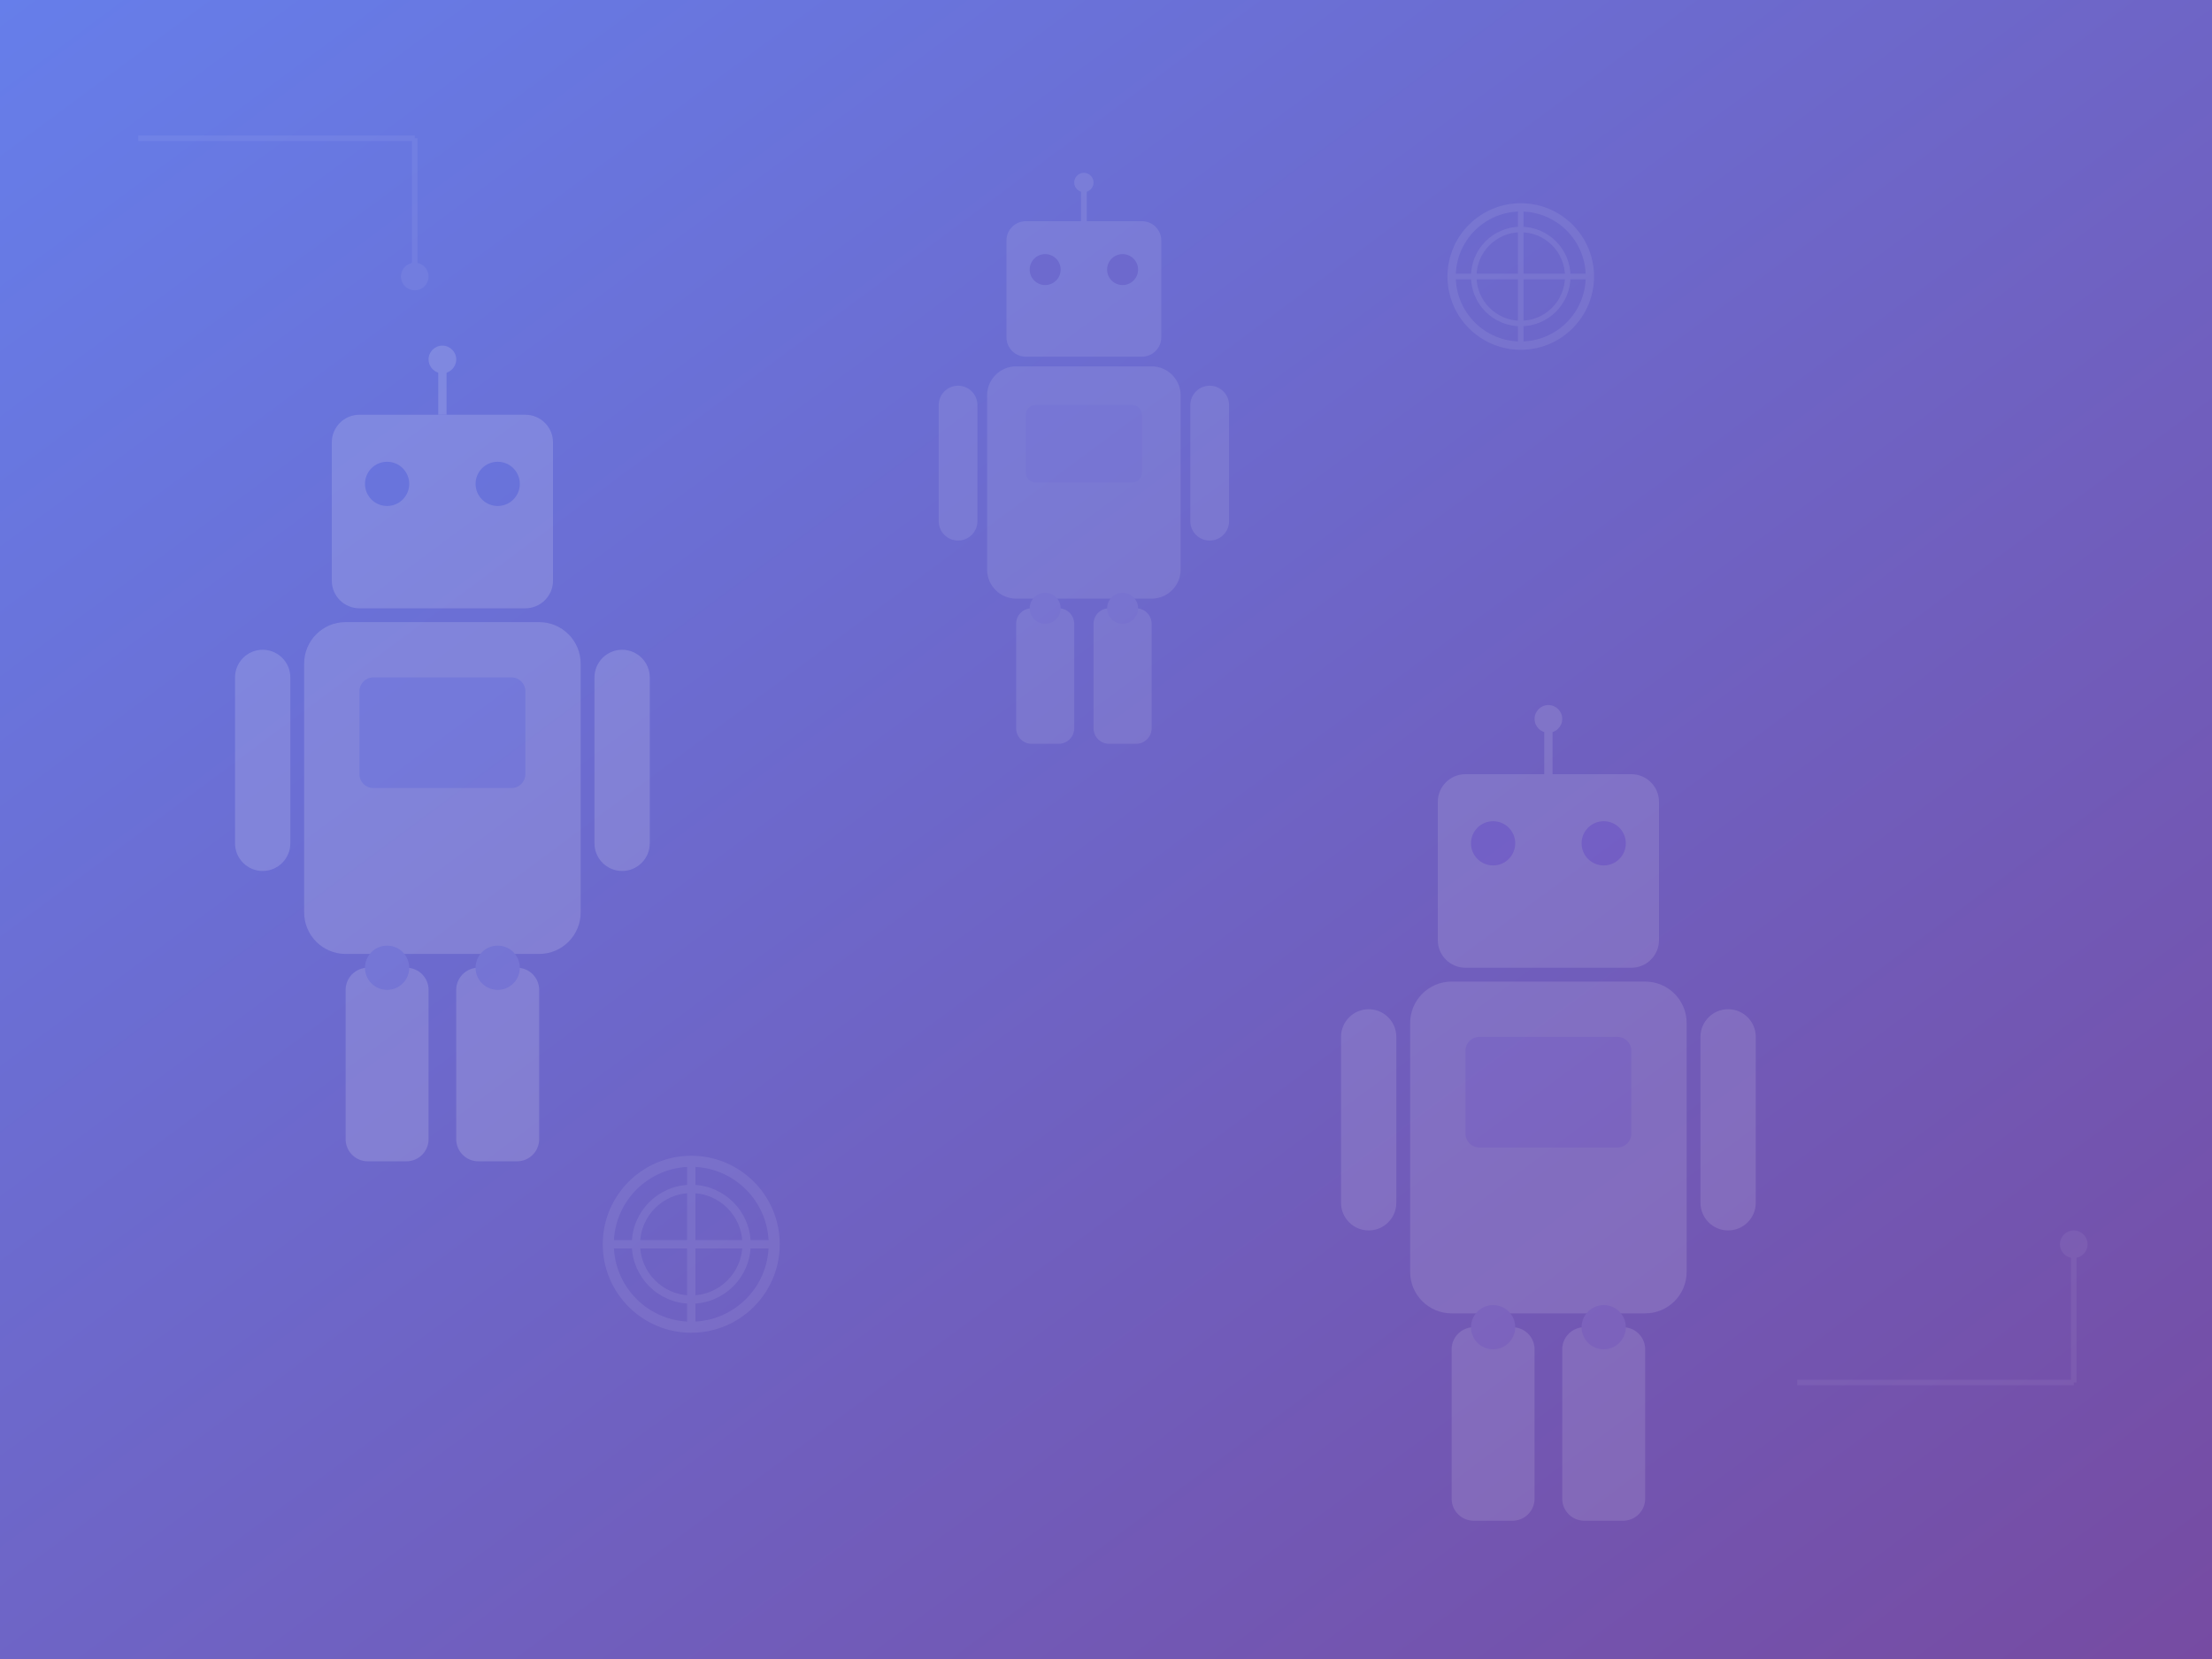
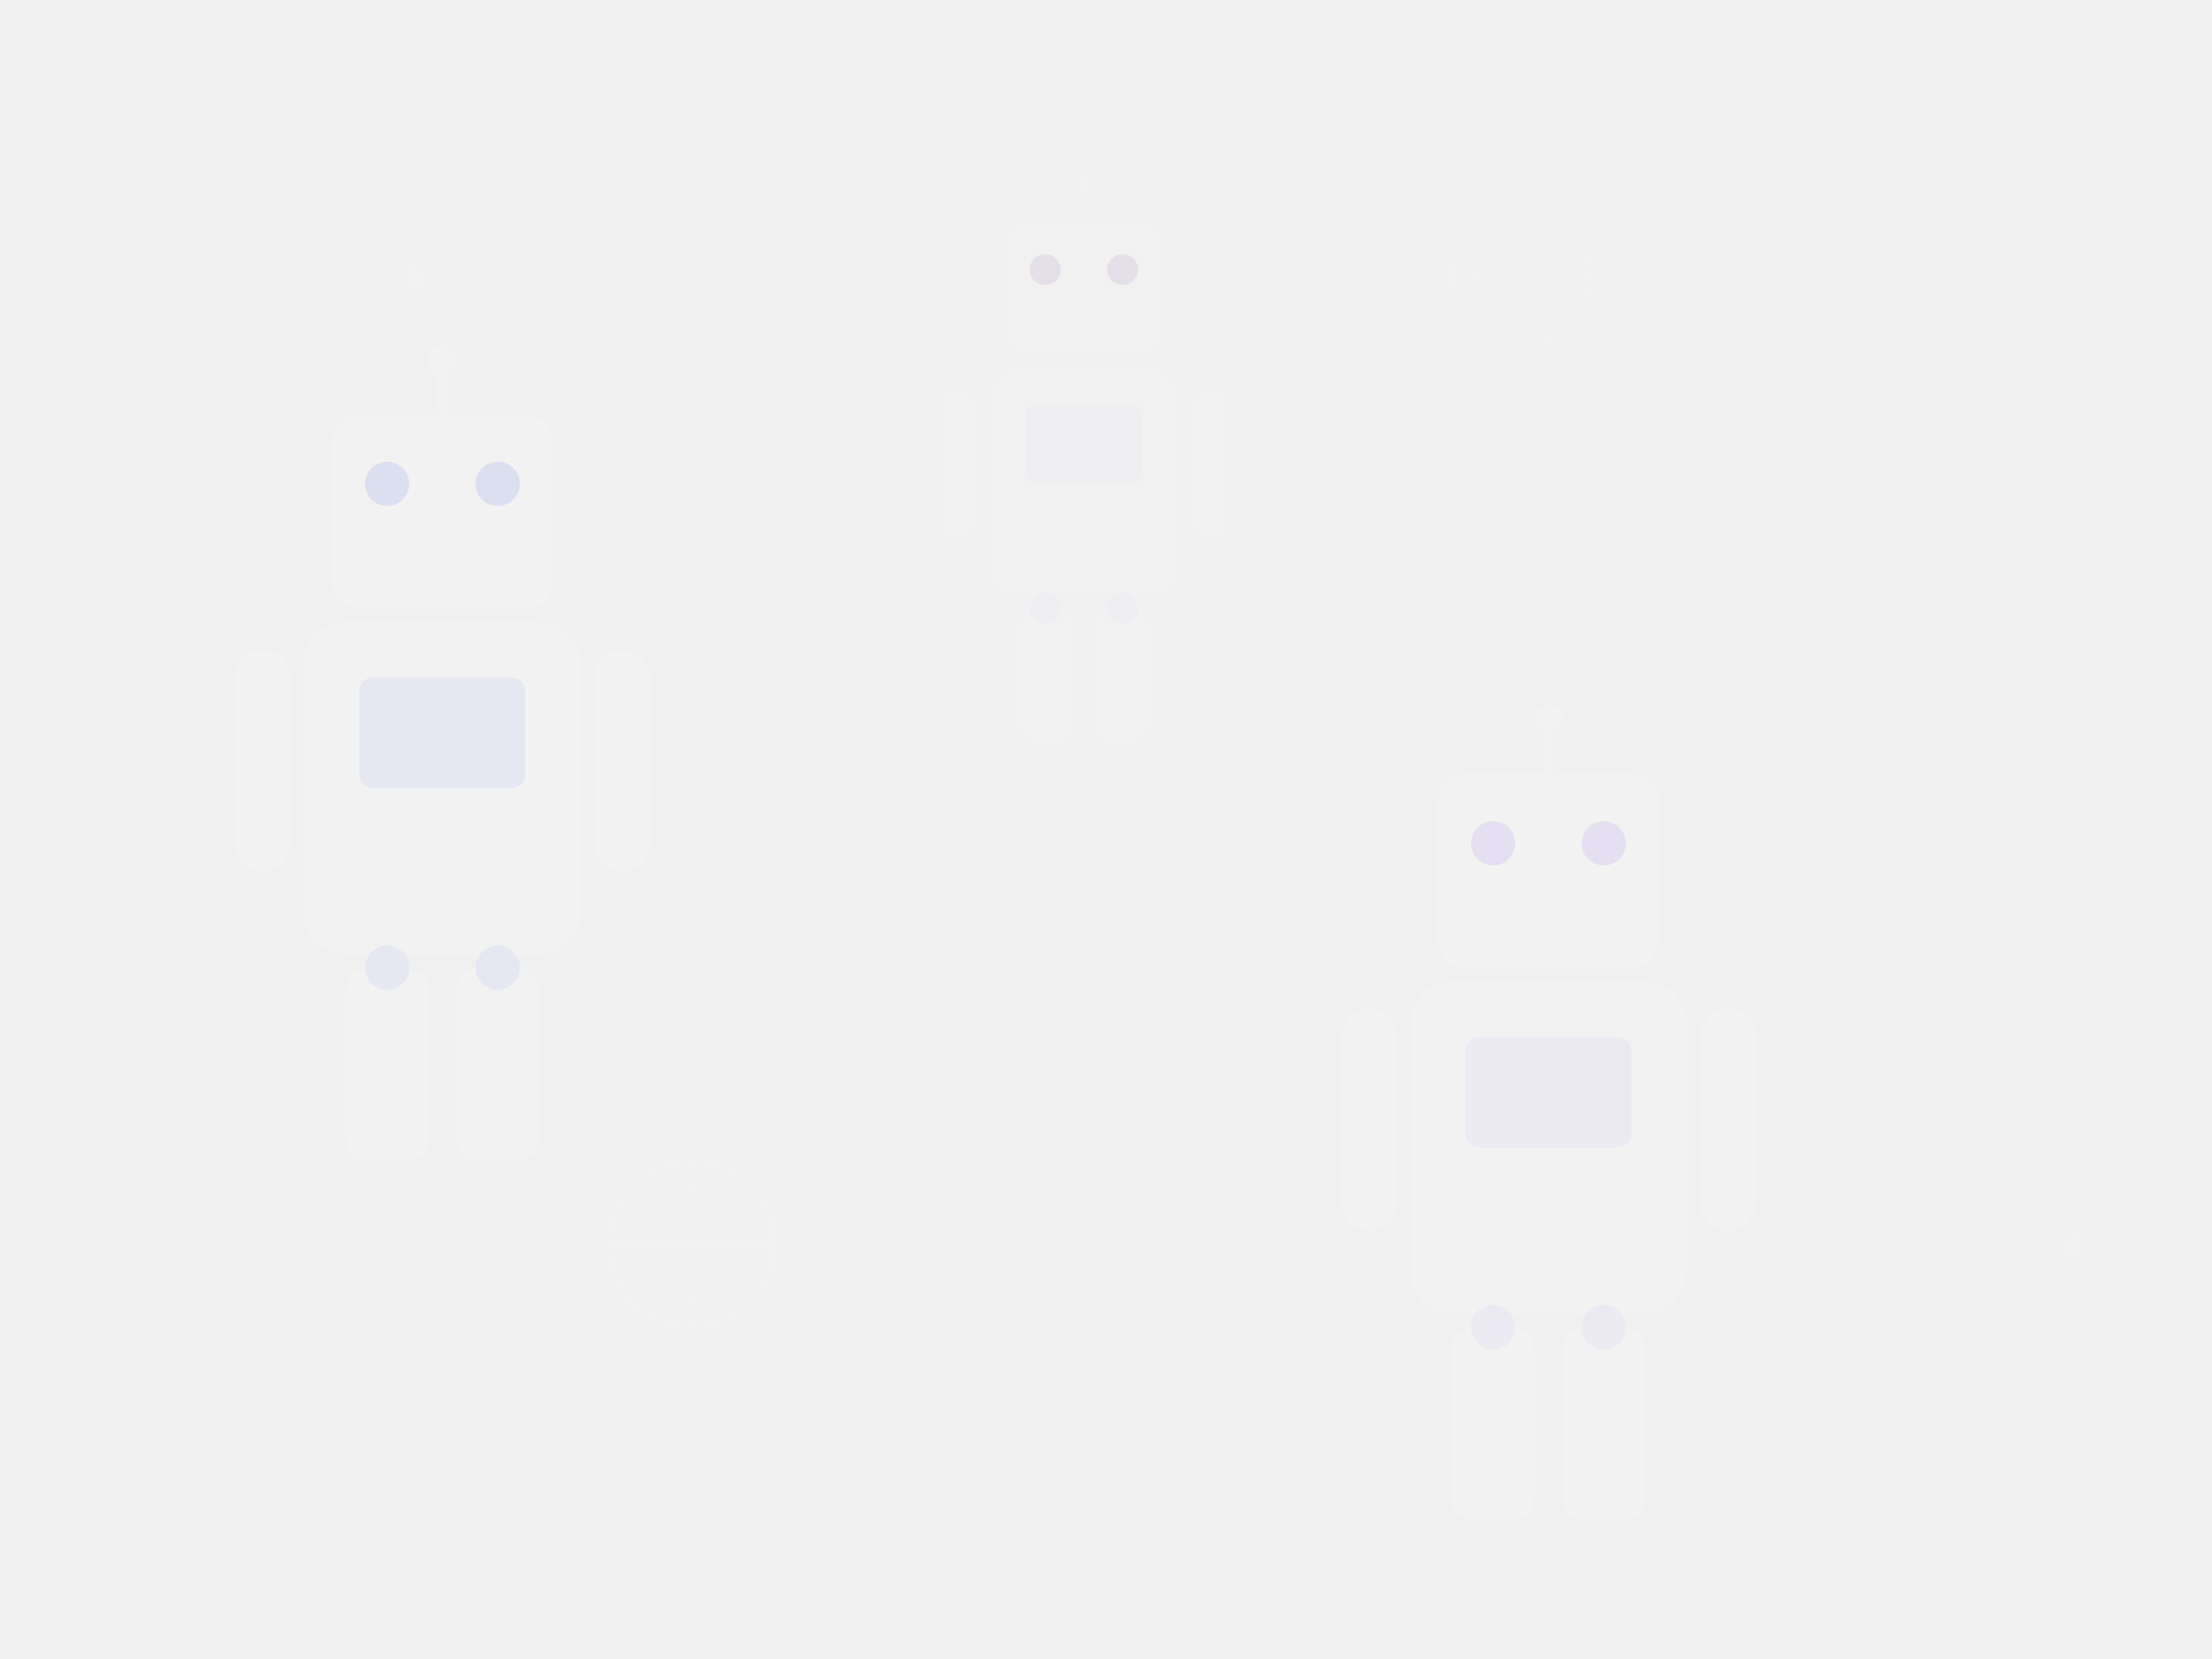
<svg xmlns="http://www.w3.org/2000/svg" width="800" height="600" viewBox="0 0 800 600">
-   <defs>
-     <linearGradient id="bgGradient" x1="0%" y1="0%" x2="100%" y2="100%">
-       <stop offset="0%" style="stop-color:#667eea;stop-opacity:1" />
-       <stop offset="100%" style="stop-color:#764ba2;stop-opacity:1" />
-     </linearGradient>
-   </defs>
-   <rect width="800" height="600" fill="url(#bgGradient)" />
  <g opacity="0.15" transform="translate(100, 150)">
    <rect x="20" y="0" width="80" height="70" rx="10" fill="#ffffff" />
    <circle cx="40" cy="25" r="8" fill="#667eea" />
    <circle cx="80" cy="25" r="8" fill="#667eea" />
    <line x1="60" y1="0" x2="60" y2="-20" stroke="#ffffff" stroke-width="3" />
    <circle cx="60" cy="-20" r="5" fill="#ffffff" />
    <rect x="10" y="75" width="100" height="120" rx="15" fill="#ffffff" />
    <rect x="30" y="95" width="60" height="40" rx="5" fill="#a5b4fc" />
    <rect x="-15" y="85" width="20" height="80" rx="10" fill="#ffffff" />
    <rect x="115" y="85" width="20" height="80" rx="10" fill="#ffffff" />
    <rect x="25" y="200" width="30" height="70" rx="8" fill="#ffffff" />
    <rect x="65" y="200" width="30" height="70" rx="8" fill="#ffffff" />
    <circle cx="40" cy="200" r="8" fill="#a5b4fc" />
    <circle cx="80" cy="200" r="8" fill="#a5b4fc" />
  </g>
  <g opacity="0.12" transform="translate(620, 280) scale(-1, 1)">
    <rect x="20" y="0" width="80" height="70" rx="10" fill="#ffffff" />
    <circle cx="40" cy="25" r="8" fill="#8b5cf6" />
    <circle cx="80" cy="25" r="8" fill="#8b5cf6" />
    <line x1="60" y1="0" x2="60" y2="-20" stroke="#ffffff" stroke-width="3" />
    <circle cx="60" cy="-20" r="5" fill="#ffffff" />
    <rect x="10" y="75" width="100" height="120" rx="15" fill="#ffffff" />
    <rect x="30" y="95" width="60" height="40" rx="5" fill="#c4b5fd" />
    <rect x="-15" y="85" width="20" height="80" rx="10" fill="#ffffff" />
    <rect x="115" y="85" width="20" height="80" rx="10" fill="#ffffff" />
    <rect x="25" y="200" width="30" height="70" rx="8" fill="#ffffff" />
    <rect x="65" y="200" width="30" height="70" rx="8" fill="#ffffff" />
    <circle cx="40" cy="200" r="8" fill="#c4b5fd" />
    <circle cx="80" cy="200" r="8" fill="#c4b5fd" />
  </g>
  <g opacity="0.1" transform="translate(350, 80) scale(0.7)">
    <rect x="20" y="0" width="80" height="70" rx="10" fill="#ffffff" />
    <circle cx="40" cy="25" r="8" fill="#764ba2" />
    <circle cx="80" cy="25" r="8" fill="#764ba2" />
    <line x1="60" y1="0" x2="60" y2="-20" stroke="#ffffff" stroke-width="3" />
    <circle cx="60" cy="-20" r="5" fill="#ffffff" />
    <rect x="10" y="75" width="100" height="120" rx="15" fill="#ffffff" />
    <rect x="30" y="95" width="60" height="40" rx="5" fill="#ddd6fe" />
    <rect x="-15" y="85" width="20" height="80" rx="10" fill="#ffffff" />
    <rect x="115" y="85" width="20" height="80" rx="10" fill="#ffffff" />
    <rect x="25" y="200" width="30" height="70" rx="8" fill="#ffffff" />
    <rect x="65" y="200" width="30" height="70" rx="8" fill="#ffffff" />
    <circle cx="40" cy="200" r="8" fill="#ddd6fe" />
    <circle cx="80" cy="200" r="8" fill="#ddd6fe" />
  </g>
  <g opacity="0.08">
    <circle cx="250" cy="450" r="30" fill="none" stroke="#ffffff" stroke-width="4" />
    <circle cx="250" cy="450" r="20" fill="none" stroke="#ffffff" stroke-width="3" />
    <line x1="250" y1="420" x2="250" y2="480" stroke="#ffffff" stroke-width="3" />
    <line x1="220" y1="450" x2="280" y2="450" stroke="#ffffff" stroke-width="3" />
  </g>
  <g opacity="0.08">
    <circle cx="550" cy="100" r="25" fill="none" stroke="#ffffff" stroke-width="3" />
    <circle cx="550" cy="100" r="17" fill="none" stroke="#ffffff" stroke-width="2" />
    <line x1="550" y1="75" x2="550" y2="125" stroke="#ffffff" stroke-width="2" />
    <line x1="525" y1="100" x2="575" y2="100" stroke="#ffffff" stroke-width="2" />
  </g>
  <g opacity="0.06" stroke="#ffffff" stroke-width="2" fill="none">
    <line x1="50" y1="50" x2="150" y2="50" />
    <line x1="150" y1="50" x2="150" y2="100" />
    <circle cx="150" cy="100" r="4" fill="#ffffff" />
    <line x1="650" y1="500" x2="750" y2="500" />
    <line x1="750" y1="500" x2="750" y2="450" />
    <circle cx="750" cy="450" r="4" fill="#ffffff" />
  </g>
</svg>
